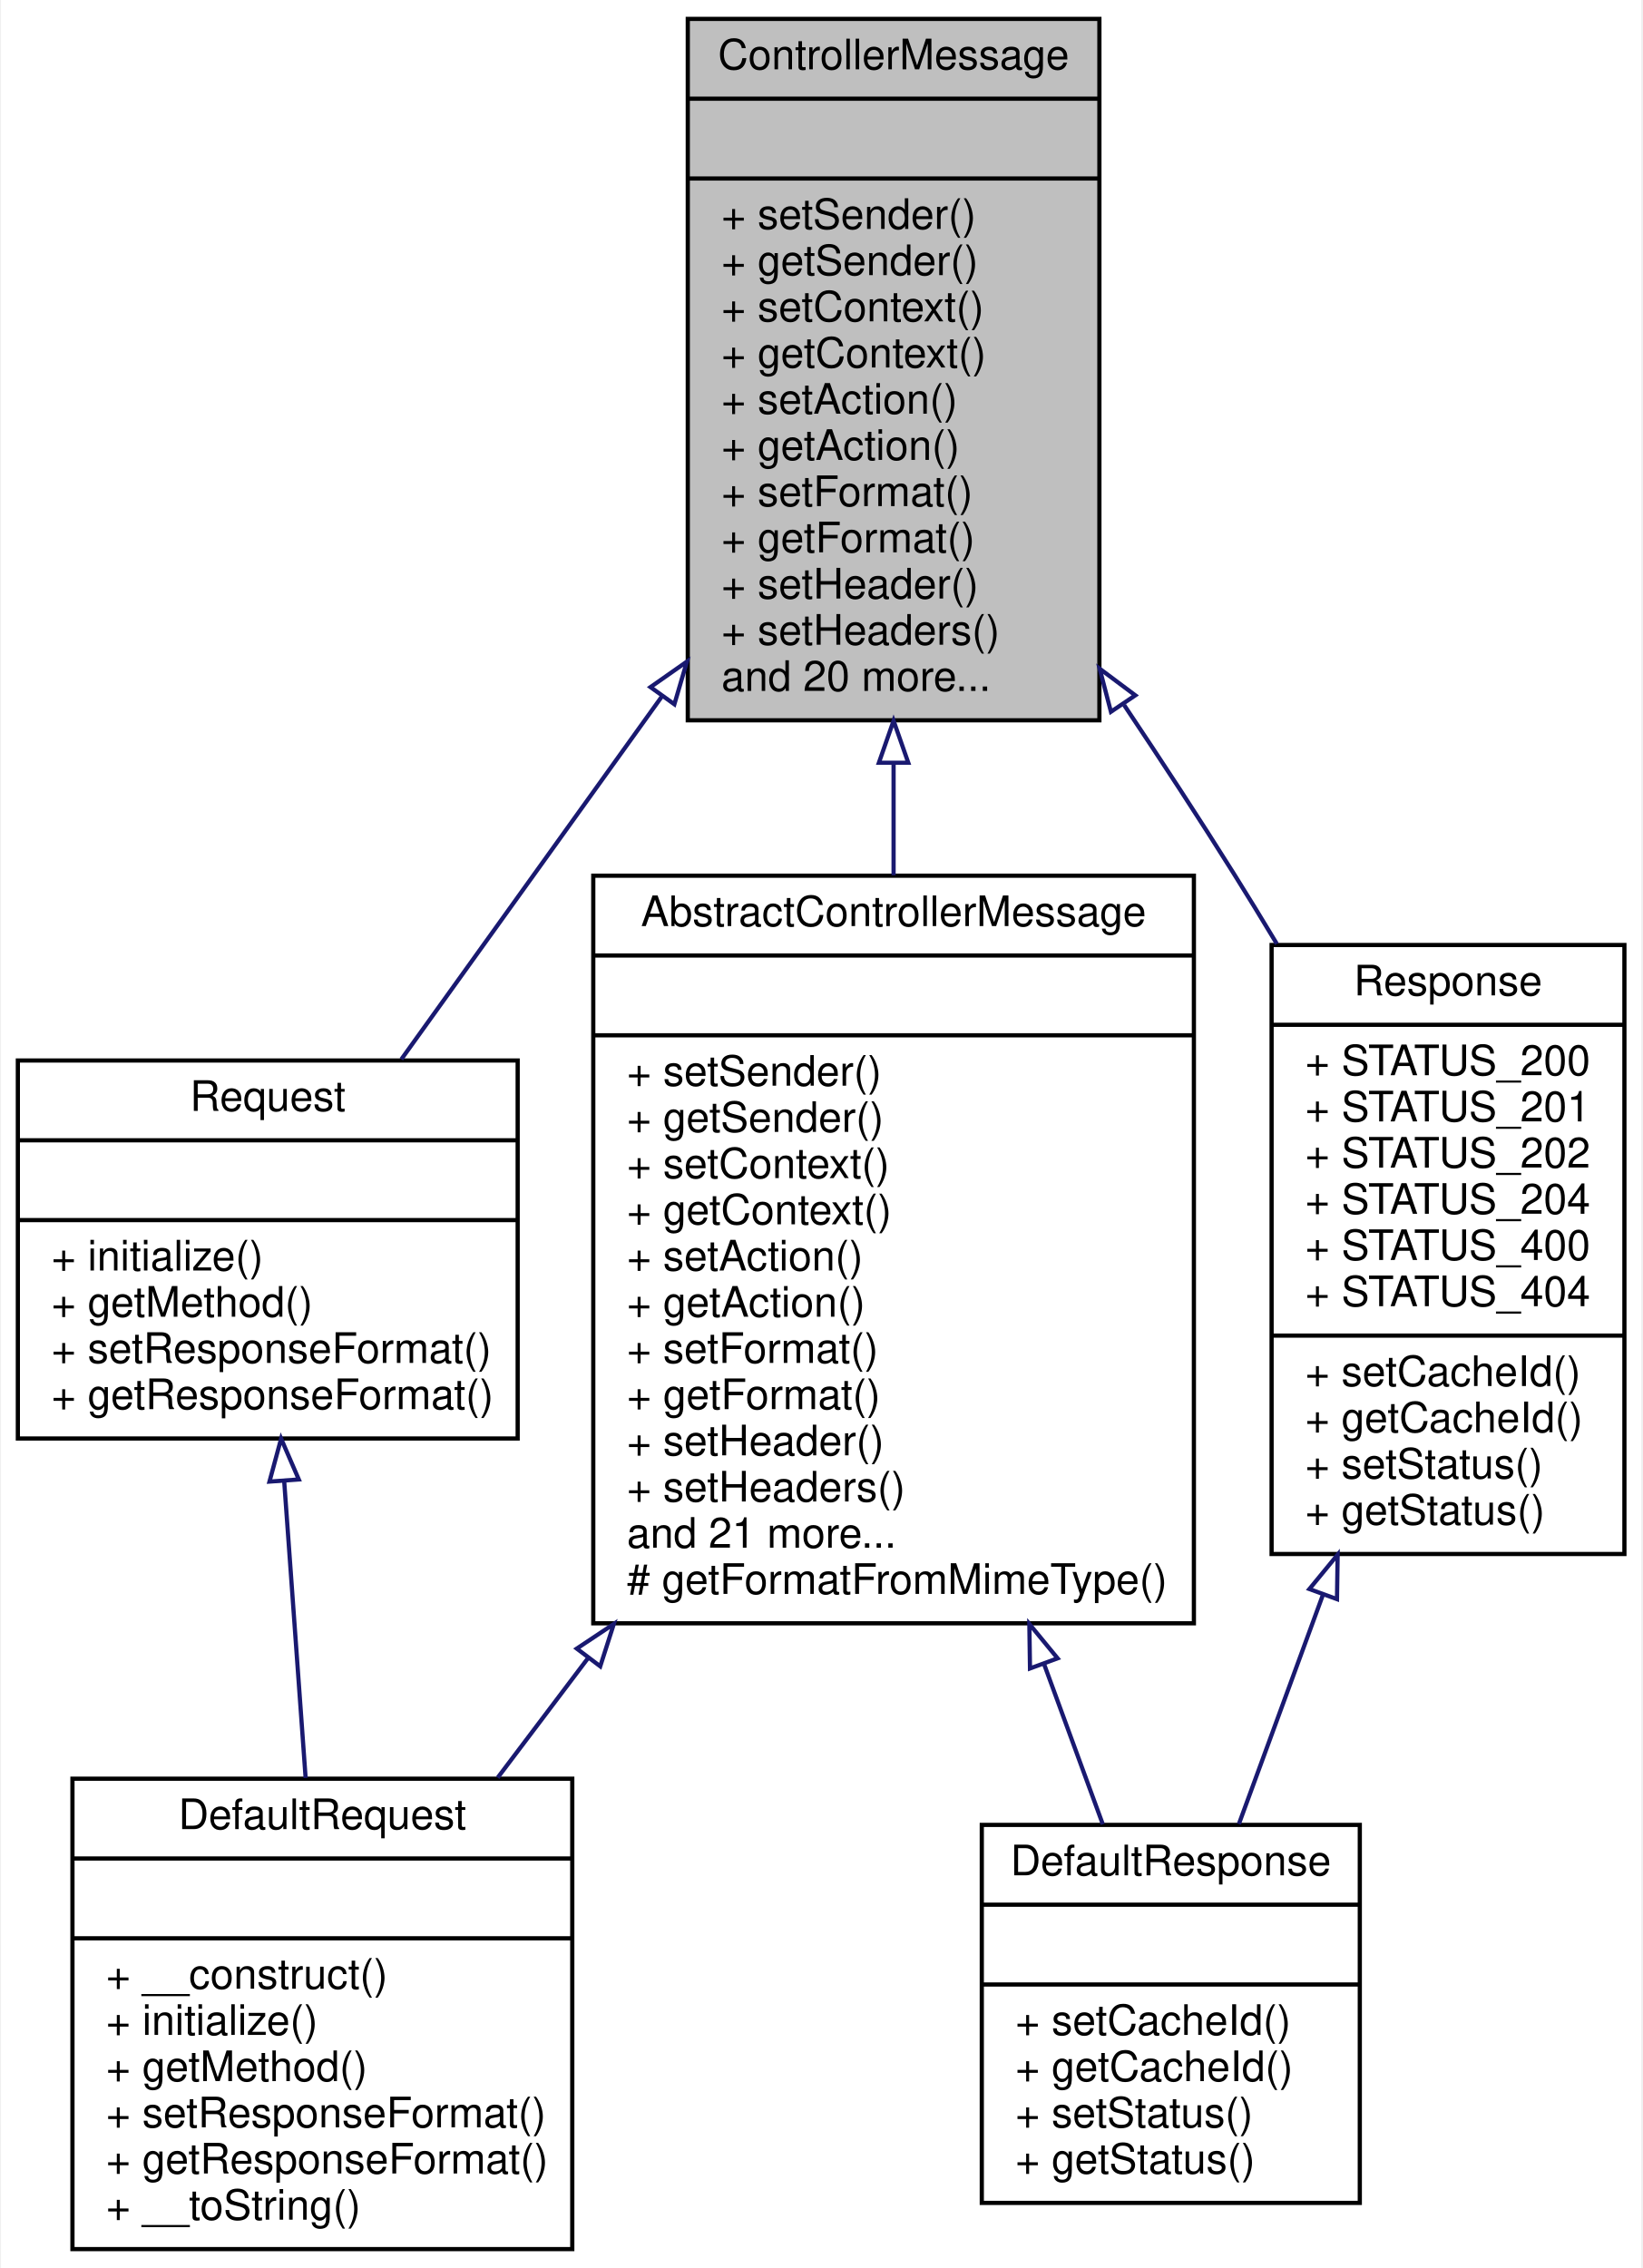
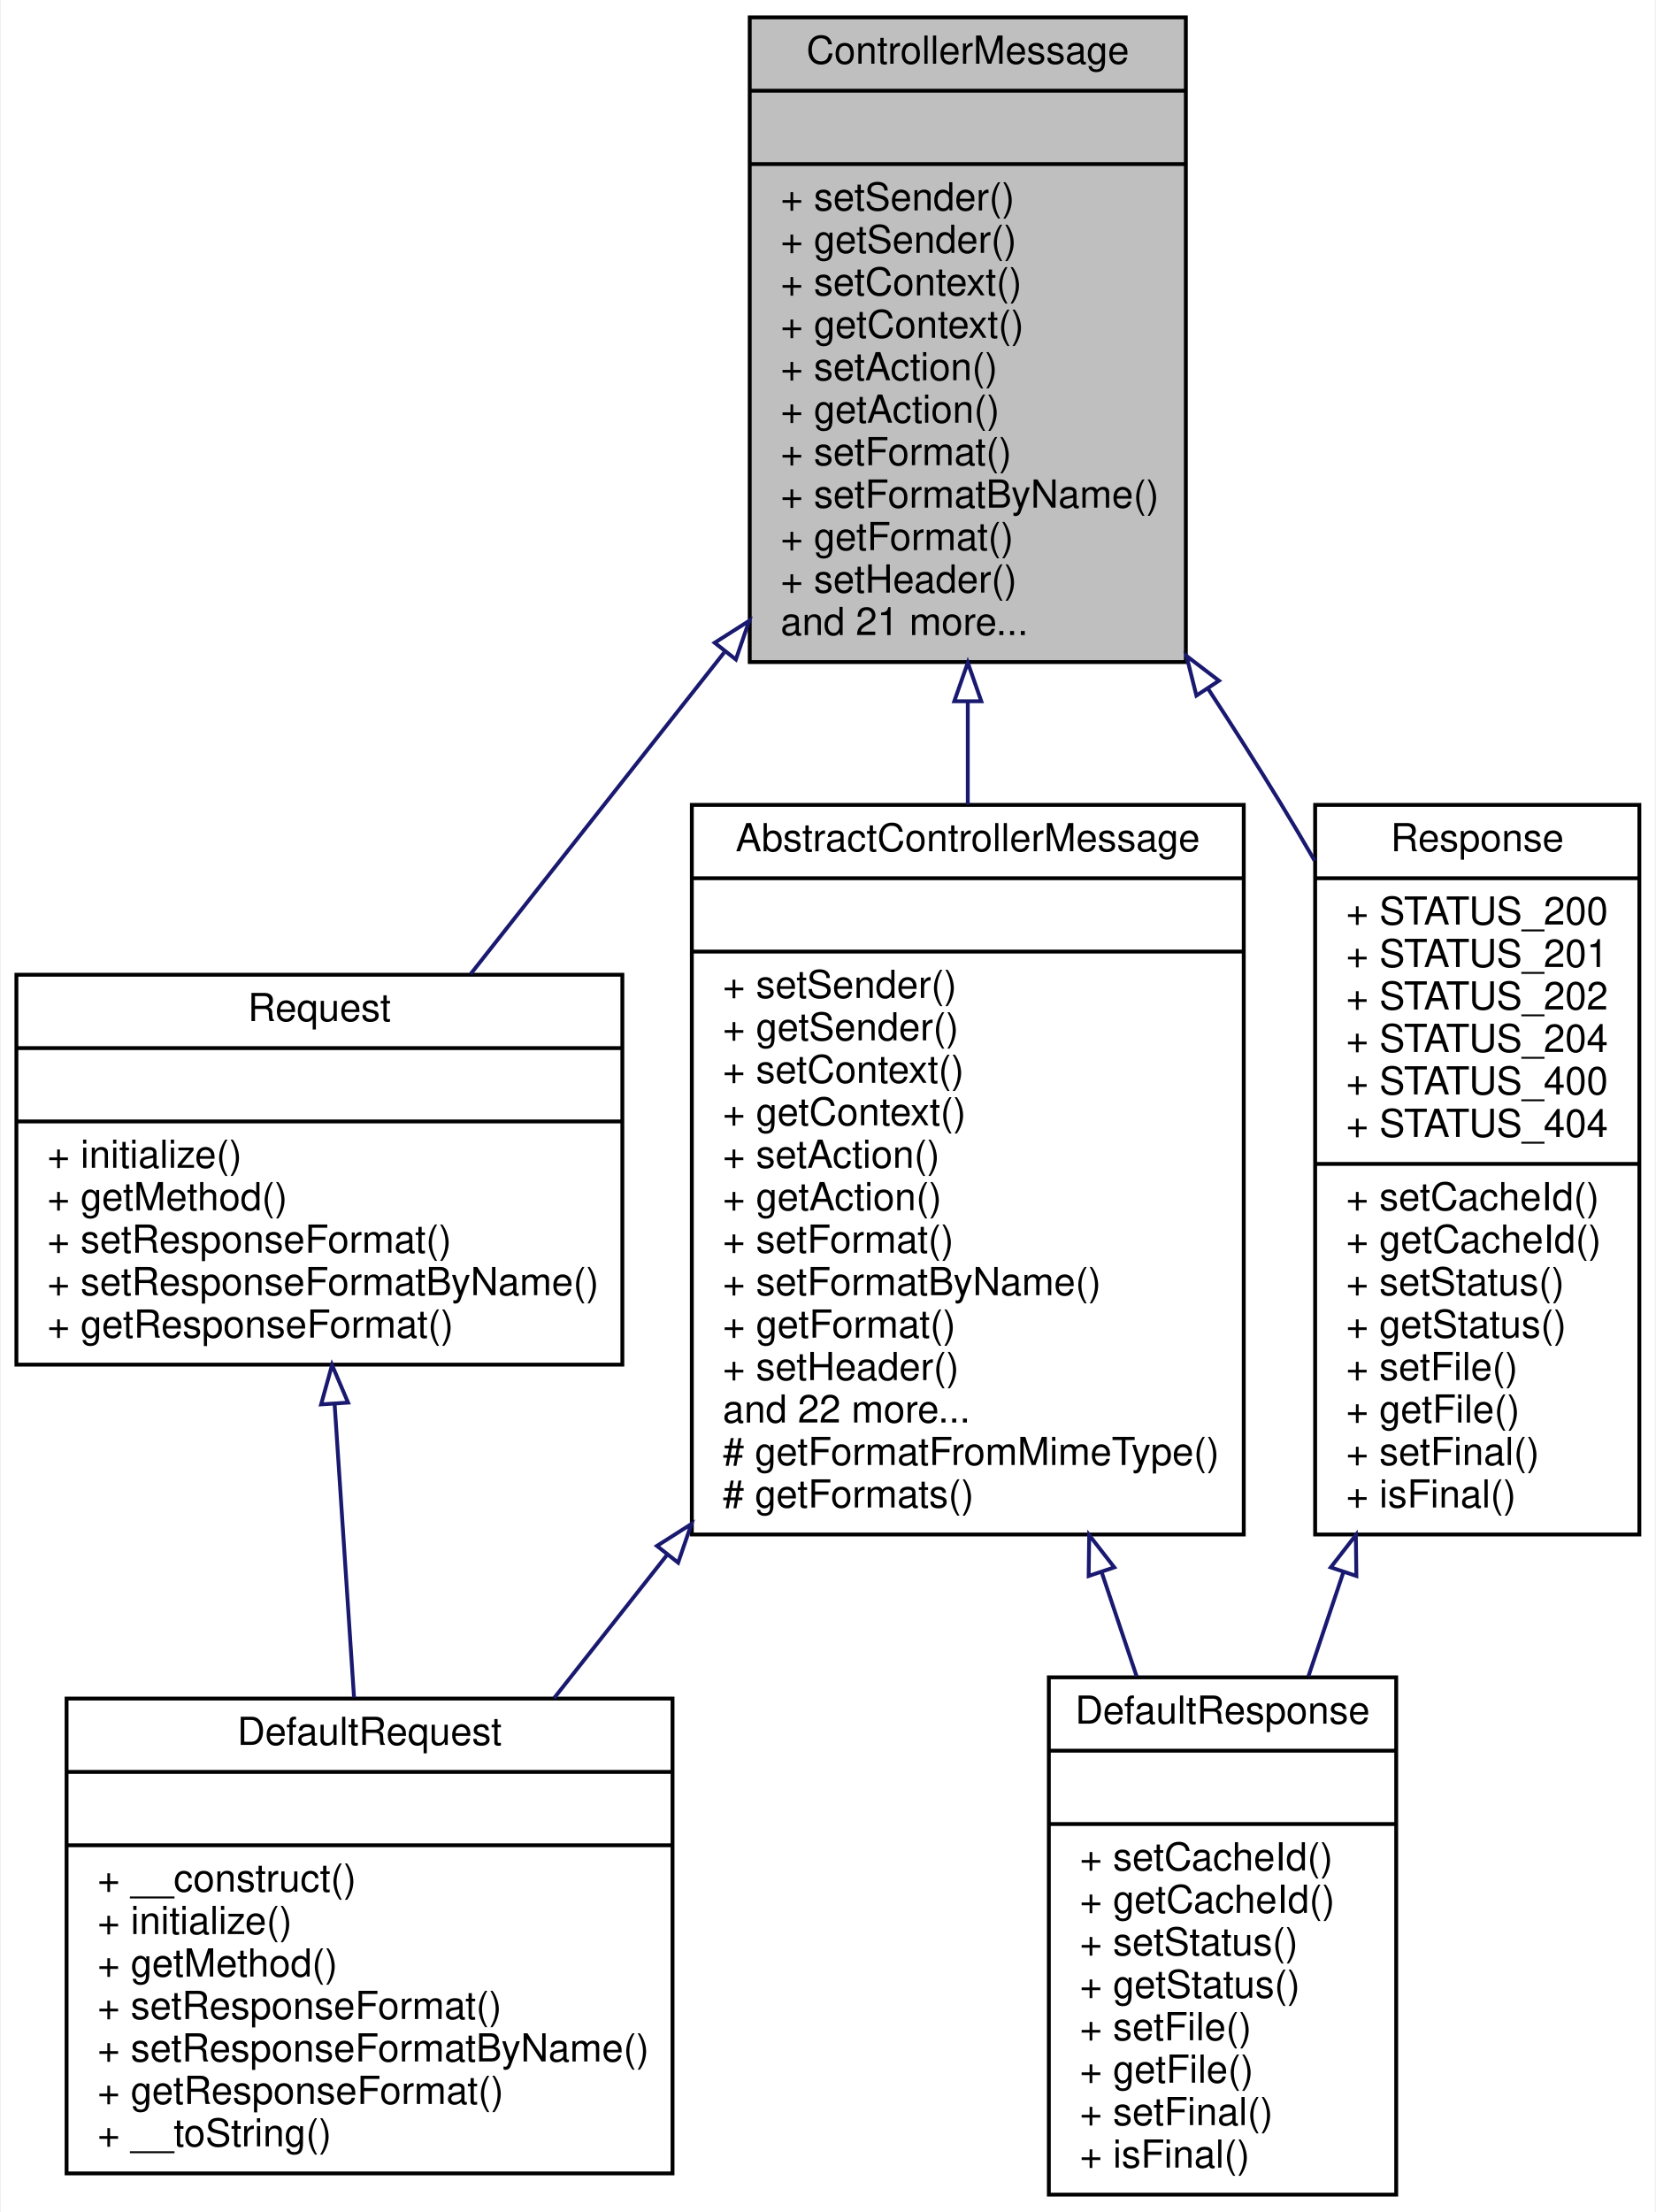
- <svg xmlns="http://www.w3.org/2000/svg" xmlns:xlink="http://www.w3.org/1999/xlink" width="391pt" height="540pt" viewBox="0.00 0.00 390.50 540.00">
-   <g id="graph0" class="graph" transform="scale(1 1) rotate(0) translate(4 536)">
-     <polygon fill="white" stroke="none" points="-4,4 -4,-536 386.5,-536 386.5,4 -4,4" />
+ <svg xmlns="http://www.w3.org/2000/svg" xmlns:xlink="http://www.w3.org/1999/xlink" width="429pt" height="573pt" viewBox="0.00 0.00 428.50 573.00">
+   <g id="graph0" class="graph" transform="scale(1 1) rotate(0) translate(4 569)">
+     <polygon fill="white" stroke="none" points="-4,4 -4,-569 424.5,-569 424.5,4 -4,4" />
    <g id="node1" class="node">
-       <polygon fill="#bfbfbf" stroke="black" points="159.5,-364.5 159.5,-531.5 257.5,-531.5 257.5,-364.5 159.5,-364.5" />
-       <text text-anchor="middle" x="208.5" y="-519.5" font-family="Helvetica,sans-Serif" font-size="10.00">ControllerMessage</text>
-       <polyline fill="none" stroke="black" points="159.5,-512.5 257.5,-512.5 " />
-       <text text-anchor="middle" x="208.5" y="-500.5" font-family="Helvetica,sans-Serif" font-size="10.00"> </text>
-       <polyline fill="none" stroke="black" points="159.5,-493.5 257.5,-493.5 " />
-       <text text-anchor="start" x="167.5" y="-481.5" font-family="Helvetica,sans-Serif" font-size="10.00">+ setSender()</text>
-       <text text-anchor="start" x="167.5" y="-470.5" font-family="Helvetica,sans-Serif" font-size="10.00">+ getSender()</text>
-       <text text-anchor="start" x="167.5" y="-459.5" font-family="Helvetica,sans-Serif" font-size="10.00">+ setContext()</text>
-       <text text-anchor="start" x="167.5" y="-448.5" font-family="Helvetica,sans-Serif" font-size="10.00">+ getContext()</text>
-       <text text-anchor="start" x="167.5" y="-437.5" font-family="Helvetica,sans-Serif" font-size="10.00">+ setAction()</text>
-       <text text-anchor="start" x="167.5" y="-426.5" font-family="Helvetica,sans-Serif" font-size="10.00">+ getAction()</text>
-       <text text-anchor="start" x="167.5" y="-415.5" font-family="Helvetica,sans-Serif" font-size="10.00">+ setFormat()</text>
-       <text text-anchor="start" x="167.5" y="-404.5" font-family="Helvetica,sans-Serif" font-size="10.00">+ getFormat()</text>
-       <text text-anchor="start" x="167.5" y="-393.5" font-family="Helvetica,sans-Serif" font-size="10.00">+ setHeader()</text>
-       <text text-anchor="start" x="167.5" y="-382.5" font-family="Helvetica,sans-Serif" font-size="10.00">+ setHeaders()</text>
-       <text text-anchor="start" x="167.5" y="-371.5" font-family="Helvetica,sans-Serif" font-size="10.00">and 20 more...</text>
+       <polygon fill="#bfbfbf" stroke="black" points="190,-397.5 190,-564.5 303,-564.5 303,-397.5 190,-397.5" />
+       <text text-anchor="middle" x="246.5" y="-552.5" font-family="Helvetica,sans-Serif" font-size="10.00">ControllerMessage</text>
+       <polyline fill="none" stroke="black" points="190,-545.5 303,-545.5 " />
+       <text text-anchor="middle" x="246.5" y="-533.5" font-family="Helvetica,sans-Serif" font-size="10.00"> </text>
+       <polyline fill="none" stroke="black" points="190,-526.5 303,-526.5 " />
+       <text text-anchor="start" x="198" y="-514.5" font-family="Helvetica,sans-Serif" font-size="10.00">+ setSender()</text>
+       <text text-anchor="start" x="198" y="-503.5" font-family="Helvetica,sans-Serif" font-size="10.00">+ getSender()</text>
+       <text text-anchor="start" x="198" y="-492.5" font-family="Helvetica,sans-Serif" font-size="10.00">+ setContext()</text>
+       <text text-anchor="start" x="198" y="-481.5" font-family="Helvetica,sans-Serif" font-size="10.00">+ getContext()</text>
+       <text text-anchor="start" x="198" y="-470.5" font-family="Helvetica,sans-Serif" font-size="10.00">+ setAction()</text>
+       <text text-anchor="start" x="198" y="-459.5" font-family="Helvetica,sans-Serif" font-size="10.00">+ getAction()</text>
+       <text text-anchor="start" x="198" y="-448.5" font-family="Helvetica,sans-Serif" font-size="10.00">+ setFormat()</text>
+       <text text-anchor="start" x="198" y="-437.5" font-family="Helvetica,sans-Serif" font-size="10.00">+ setFormatByName()</text>
+       <text text-anchor="start" x="198" y="-426.5" font-family="Helvetica,sans-Serif" font-size="10.00">+ getFormat()</text>
+       <text text-anchor="start" x="198" y="-415.5" font-family="Helvetica,sans-Serif" font-size="10.00">+ setHeader()</text>
+       <text text-anchor="start" x="198" y="-404.5" font-family="Helvetica,sans-Serif" font-size="10.00">and 21 more...</text>
    </g>
    <g id="node2" class="node">
      <g id="a_node2">
        <a xlink:href="classwcmf_1_1lib_1_1presentation_1_1impl_1_1_abstract_controller_message.html" target="_top" xlink:title="AbstractControllerMessage is the base class for request/response implementations. ...">
-           <polygon fill="white" stroke="black" points="137,-149.5 137,-327.5 280,-327.5 280,-149.5 137,-149.5" />
-           <text text-anchor="middle" x="208.5" y="-315.5" font-family="Helvetica,sans-Serif" font-size="10.00">AbstractControllerMessage</text>
-           <polyline fill="none" stroke="black" points="137,-308.5 280,-308.5 " />
-           <text text-anchor="middle" x="208.5" y="-296.5" font-family="Helvetica,sans-Serif" font-size="10.00"> </text>
-           <polyline fill="none" stroke="black" points="137,-289.5 280,-289.5 " />
-           <text text-anchor="start" x="145" y="-277.5" font-family="Helvetica,sans-Serif" font-size="10.00">+ setSender()</text>
-           <text text-anchor="start" x="145" y="-266.5" font-family="Helvetica,sans-Serif" font-size="10.00">+ getSender()</text>
-           <text text-anchor="start" x="145" y="-255.5" font-family="Helvetica,sans-Serif" font-size="10.00">+ setContext()</text>
-           <text text-anchor="start" x="145" y="-244.5" font-family="Helvetica,sans-Serif" font-size="10.00">+ getContext()</text>
-           <text text-anchor="start" x="145" y="-233.5" font-family="Helvetica,sans-Serif" font-size="10.00">+ setAction()</text>
-           <text text-anchor="start" x="145" y="-222.5" font-family="Helvetica,sans-Serif" font-size="10.00">+ getAction()</text>
-           <text text-anchor="start" x="145" y="-211.5" font-family="Helvetica,sans-Serif" font-size="10.00">+ setFormat()</text>
-           <text text-anchor="start" x="145" y="-200.5" font-family="Helvetica,sans-Serif" font-size="10.00">+ getFormat()</text>
-           <text text-anchor="start" x="145" y="-189.5" font-family="Helvetica,sans-Serif" font-size="10.00">+ setHeader()</text>
-           <text text-anchor="start" x="145" y="-178.5" font-family="Helvetica,sans-Serif" font-size="10.00">+ setHeaders()</text>
-           <text text-anchor="start" x="145" y="-167.5" font-family="Helvetica,sans-Serif" font-size="10.00">and 21 more...</text>
-           <text text-anchor="start" x="145" y="-156.5" font-family="Helvetica,sans-Serif" font-size="10.00"># getFormatFromMimeType()</text>
+           <polygon fill="white" stroke="black" points="175,-171.5 175,-360.5 318,-360.5 318,-171.5 175,-171.5" />
+           <text text-anchor="middle" x="246.5" y="-348.5" font-family="Helvetica,sans-Serif" font-size="10.00">AbstractControllerMessage</text>
+           <polyline fill="none" stroke="black" points="175,-341.5 318,-341.5 " />
+           <text text-anchor="middle" x="246.5" y="-329.5" font-family="Helvetica,sans-Serif" font-size="10.00"> </text>
+           <polyline fill="none" stroke="black" points="175,-322.5 318,-322.5 " />
+           <text text-anchor="start" x="183" y="-310.5" font-family="Helvetica,sans-Serif" font-size="10.00">+ setSender()</text>
+           <text text-anchor="start" x="183" y="-299.5" font-family="Helvetica,sans-Serif" font-size="10.00">+ getSender()</text>
+           <text text-anchor="start" x="183" y="-288.5" font-family="Helvetica,sans-Serif" font-size="10.00">+ setContext()</text>
+           <text text-anchor="start" x="183" y="-277.5" font-family="Helvetica,sans-Serif" font-size="10.00">+ getContext()</text>
+           <text text-anchor="start" x="183" y="-266.5" font-family="Helvetica,sans-Serif" font-size="10.00">+ setAction()</text>
+           <text text-anchor="start" x="183" y="-255.5" font-family="Helvetica,sans-Serif" font-size="10.00">+ getAction()</text>
+           <text text-anchor="start" x="183" y="-244.5" font-family="Helvetica,sans-Serif" font-size="10.00">+ setFormat()</text>
+           <text text-anchor="start" x="183" y="-233.5" font-family="Helvetica,sans-Serif" font-size="10.00">+ setFormatByName()</text>
+           <text text-anchor="start" x="183" y="-222.5" font-family="Helvetica,sans-Serif" font-size="10.00">+ getFormat()</text>
+           <text text-anchor="start" x="183" y="-211.5" font-family="Helvetica,sans-Serif" font-size="10.00">+ setHeader()</text>
+           <text text-anchor="start" x="183" y="-200.5" font-family="Helvetica,sans-Serif" font-size="10.00">and 22 more...</text>
+           <text text-anchor="start" x="183" y="-189.5" font-family="Helvetica,sans-Serif" font-size="10.00"># getFormatFromMimeType()</text>
+           <text text-anchor="start" x="183" y="-178.5" font-family="Helvetica,sans-Serif" font-size="10.00"># getFormats()</text>
        </a>
      </g>
    </g>
    <g id="edge1" class="edge">
-       <path fill="none" stroke="midnightblue" d="M208.5,-354.111C208.5,-345.297 208.5,-336.378 208.5,-327.61" />
-       <polygon fill="none" stroke="midnightblue" points="205,-354.394 208.5,-364.394 212,-354.394 205,-354.394" />
+       <path fill="none" stroke="midnightblue" d="M246.5,-387.094C246.5,-378.301 246.5,-369.382 246.5,-360.583" />
+       <polygon fill="none" stroke="midnightblue" points="243,-387.344 246.5,-397.344 250,-387.344 243,-387.344" />
    </g>
    <g id="node5" class="node">
      <g id="a_node5">
        <a xlink:href="interfacewcmf_1_1lib_1_1presentation_1_1_request.html" target="_top" xlink:title="Request holds the request values that are used as input to Controller instances. ">
-           <polygon fill="white" stroke="black" points="0,-193.5 0,-283.5 119,-283.5 119,-193.5 0,-193.5" />
-           <text text-anchor="middle" x="59.5" y="-271.5" font-family="Helvetica,sans-Serif" font-size="10.00">Request</text>
-           <polyline fill="none" stroke="black" points="0,-264.5 119,-264.5 " />
-           <text text-anchor="middle" x="59.5" y="-252.5" font-family="Helvetica,sans-Serif" font-size="10.00"> </text>
-           <polyline fill="none" stroke="black" points="0,-245.5 119,-245.5 " />
-           <text text-anchor="start" x="8" y="-233.5" font-family="Helvetica,sans-Serif" font-size="10.00">+ initialize()</text>
-           <text text-anchor="start" x="8" y="-222.5" font-family="Helvetica,sans-Serif" font-size="10.00">+ getMethod()</text>
-           <text text-anchor="start" x="8" y="-211.5" font-family="Helvetica,sans-Serif" font-size="10.00">+ setResponseFormat()</text>
-           <text text-anchor="start" x="8" y="-200.5" font-family="Helvetica,sans-Serif" font-size="10.00">+ getResponseFormat()</text>
+           <polygon fill="white" stroke="black" points="0,-215.5 0,-316.5 157,-316.5 157,-215.5 0,-215.5" />
+           <text text-anchor="middle" x="78.5" y="-304.5" font-family="Helvetica,sans-Serif" font-size="10.00">Request</text>
+           <polyline fill="none" stroke="black" points="0,-297.5 157,-297.5 " />
+           <text text-anchor="middle" x="78.5" y="-285.5" font-family="Helvetica,sans-Serif" font-size="10.00"> </text>
+           <polyline fill="none" stroke="black" points="0,-278.5 157,-278.5 " />
+           <text text-anchor="start" x="8" y="-266.5" font-family="Helvetica,sans-Serif" font-size="10.00">+ initialize()</text>
+           <text text-anchor="start" x="8" y="-255.5" font-family="Helvetica,sans-Serif" font-size="10.00">+ getMethod()</text>
+           <text text-anchor="start" x="8" y="-244.5" font-family="Helvetica,sans-Serif" font-size="10.00">+ setResponseFormat()</text>
+           <text text-anchor="start" x="8" y="-233.5" font-family="Helvetica,sans-Serif" font-size="10.00">+ setResponseFormatByName()</text>
+           <text text-anchor="start" x="8" y="-222.5" font-family="Helvetica,sans-Serif" font-size="10.00">+ getResponseFormat()</text>
        </a>
      </g>
    </g>
    <g id="edge4" class="edge">
-       <path fill="none" stroke="midnightblue" d="M153.459,-370.349C132.525,-341.196 109.387,-308.973 91.31,-283.799" />
-       <polygon fill="none" stroke="midnightblue" points="150.623,-372.4 159.299,-378.482 156.309,-368.317 150.623,-372.4" />
+       <path fill="none" stroke="midnightblue" d="M183.391,-399.987C161.333,-372.021 137.223,-341.452 117.686,-316.682" />
+       <polygon fill="none" stroke="midnightblue" points="180.916,-402.501 189.857,-408.185 186.412,-398.166 180.916,-402.501" />
    </g>
    <g id="node6" class="node">
      <g id="a_node6">
        <a xlink:href="interfacewcmf_1_1lib_1_1presentation_1_1_response.html" target="_top" xlink:title="Response holds the response values that are used as output from Controller instances. ">
-           <polygon fill="white" stroke="black" points="298.5,-166 298.5,-311 382.5,-311 382.5,-166 298.5,-166" />
-           <text text-anchor="middle" x="340.5" y="-299" font-family="Helvetica,sans-Serif" font-size="10.00">Response</text>
-           <polyline fill="none" stroke="black" points="298.5,-292 382.5,-292 " />
-           <text text-anchor="start" x="306.5" y="-280" font-family="Helvetica,sans-Serif" font-size="10.00">+ STATUS_200</text>
-           <text text-anchor="start" x="306.5" y="-269" font-family="Helvetica,sans-Serif" font-size="10.00">+ STATUS_201</text>
-           <text text-anchor="start" x="306.5" y="-258" font-family="Helvetica,sans-Serif" font-size="10.00">+ STATUS_202</text>
-           <text text-anchor="start" x="306.5" y="-247" font-family="Helvetica,sans-Serif" font-size="10.00">+ STATUS_204</text>
-           <text text-anchor="start" x="306.5" y="-236" font-family="Helvetica,sans-Serif" font-size="10.00">+ STATUS_400</text>
-           <text text-anchor="start" x="306.5" y="-225" font-family="Helvetica,sans-Serif" font-size="10.00">+ STATUS_404</text>
-           <polyline fill="none" stroke="black" points="298.5,-218 382.5,-218 " />
-           <text text-anchor="start" x="306.5" y="-206" font-family="Helvetica,sans-Serif" font-size="10.00">+ setCacheId()</text>
-           <text text-anchor="start" x="306.5" y="-195" font-family="Helvetica,sans-Serif" font-size="10.00">+ getCacheId()</text>
-           <text text-anchor="start" x="306.5" y="-184" font-family="Helvetica,sans-Serif" font-size="10.00">+ setStatus()</text>
-           <text text-anchor="start" x="306.5" y="-173" font-family="Helvetica,sans-Serif" font-size="10.00">+ getStatus()</text>
+           <polygon fill="white" stroke="black" points="336.5,-171.5 336.5,-360.5 420.5,-360.5 420.5,-171.5 336.5,-171.5" />
+           <text text-anchor="middle" x="378.5" y="-348.5" font-family="Helvetica,sans-Serif" font-size="10.00">Response</text>
+           <polyline fill="none" stroke="black" points="336.5,-341.5 420.5,-341.5 " />
+           <text text-anchor="start" x="344.5" y="-329.5" font-family="Helvetica,sans-Serif" font-size="10.00">+ STATUS_200</text>
+           <text text-anchor="start" x="344.5" y="-318.5" font-family="Helvetica,sans-Serif" font-size="10.00">+ STATUS_201</text>
+           <text text-anchor="start" x="344.5" y="-307.5" font-family="Helvetica,sans-Serif" font-size="10.00">+ STATUS_202</text>
+           <text text-anchor="start" x="344.5" y="-296.5" font-family="Helvetica,sans-Serif" font-size="10.00">+ STATUS_204</text>
+           <text text-anchor="start" x="344.5" y="-285.5" font-family="Helvetica,sans-Serif" font-size="10.00">+ STATUS_400</text>
+           <text text-anchor="start" x="344.5" y="-274.5" font-family="Helvetica,sans-Serif" font-size="10.00">+ STATUS_404</text>
+           <polyline fill="none" stroke="black" points="336.5,-267.5 420.5,-267.5 " />
+           <text text-anchor="start" x="344.5" y="-255.5" font-family="Helvetica,sans-Serif" font-size="10.00">+ setCacheId()</text>
+           <text text-anchor="start" x="344.5" y="-244.5" font-family="Helvetica,sans-Serif" font-size="10.00">+ getCacheId()</text>
+           <text text-anchor="start" x="344.5" y="-233.5" font-family="Helvetica,sans-Serif" font-size="10.00">+ setStatus()</text>
+           <text text-anchor="start" x="344.5" y="-222.5" font-family="Helvetica,sans-Serif" font-size="10.00">+ getStatus()</text>
+           <text text-anchor="start" x="344.5" y="-211.5" font-family="Helvetica,sans-Serif" font-size="10.00">+ setFile()</text>
+           <text text-anchor="start" x="344.5" y="-200.5" font-family="Helvetica,sans-Serif" font-size="10.00">+ getFile()</text>
+           <text text-anchor="start" x="344.5" y="-189.5" font-family="Helvetica,sans-Serif" font-size="10.00">+ setFinal()</text>
+           <text text-anchor="start" x="344.5" y="-178.5" font-family="Helvetica,sans-Serif" font-size="10.00">+ isFinal()</text>
        </a>
      </g>
    </g>
    <g id="edge6" class="edge">
-       <path fill="none" stroke="midnightblue" d="M263.392,-368.131C272.289,-354.845 281.275,-341.112 289.5,-328 292.892,-322.592 296.339,-316.955 299.758,-311.26" />
-       <polygon fill="none" stroke="midnightblue" points="260.247,-366.535 257.567,-376.786 266.054,-370.444 260.247,-366.535" />
+       <path fill="none" stroke="midnightblue" d="M308.838,-390.47C315.28,-380.615 321.615,-370.656 327.5,-361 330.447,-356.165 333.416,-351.147 336.36,-346.059" />
+       <polygon fill="none" stroke="midnightblue" points="305.736,-388.817 303.158,-399.093 311.581,-392.668 305.736,-388.817" />
    </g>
    <g id="node3" class="node">
      <g id="a_node3">
        <a xlink:href="classwcmf_1_1lib_1_1presentation_1_1impl_1_1_default_request.html" target="_top" xlink:title="Default Request implementation. ">
-           <polygon fill="white" stroke="black" points="13,-0.5 13,-112.5 132,-112.5 132,-0.5 13,-0.5" />
-           <text text-anchor="middle" x="72.5" y="-100.5" font-family="Helvetica,sans-Serif" font-size="10.00">DefaultRequest</text>
-           <polyline fill="none" stroke="black" points="13,-93.5 132,-93.5 " />
-           <text text-anchor="middle" x="72.5" y="-81.5" font-family="Helvetica,sans-Serif" font-size="10.00"> </text>
-           <polyline fill="none" stroke="black" points="13,-74.5 132,-74.5 " />
-           <text text-anchor="start" x="21" y="-62.5" font-family="Helvetica,sans-Serif" font-size="10.00">+ __construct()</text>
-           <text text-anchor="start" x="21" y="-51.5" font-family="Helvetica,sans-Serif" font-size="10.00">+ initialize()</text>
-           <text text-anchor="start" x="21" y="-40.5" font-family="Helvetica,sans-Serif" font-size="10.00">+ getMethod()</text>
-           <text text-anchor="start" x="21" y="-29.5" font-family="Helvetica,sans-Serif" font-size="10.00">+ setResponseFormat()</text>
-           <text text-anchor="start" x="21" y="-18.5" font-family="Helvetica,sans-Serif" font-size="10.00">+ getResponseFormat()</text>
-           <text text-anchor="start" x="21" y="-7.5" font-family="Helvetica,sans-Serif" font-size="10.00">+ __toString()</text>
+           <polygon fill="white" stroke="black" points="13,-6 13,-129 170,-129 170,-6 13,-6" />
+           <text text-anchor="middle" x="91.5" y="-117" font-family="Helvetica,sans-Serif" font-size="10.00">DefaultRequest</text>
+           <polyline fill="none" stroke="black" points="13,-110 170,-110 " />
+           <text text-anchor="middle" x="91.5" y="-98" font-family="Helvetica,sans-Serif" font-size="10.00"> </text>
+           <polyline fill="none" stroke="black" points="13,-91 170,-91 " />
+           <text text-anchor="start" x="21" y="-79" font-family="Helvetica,sans-Serif" font-size="10.00">+ __construct()</text>
+           <text text-anchor="start" x="21" y="-68" font-family="Helvetica,sans-Serif" font-size="10.00">+ initialize()</text>
+           <text text-anchor="start" x="21" y="-57" font-family="Helvetica,sans-Serif" font-size="10.00">+ getMethod()</text>
+           <text text-anchor="start" x="21" y="-46" font-family="Helvetica,sans-Serif" font-size="10.00">+ setResponseFormat()</text>
+           <text text-anchor="start" x="21" y="-35" font-family="Helvetica,sans-Serif" font-size="10.00">+ setResponseFormatByName()</text>
+           <text text-anchor="start" x="21" y="-24" font-family="Helvetica,sans-Serif" font-size="10.00">+ getResponseFormat()</text>
+           <text text-anchor="start" x="21" y="-13" font-family="Helvetica,sans-Serif" font-size="10.00">+ __toString()</text>
        </a>
      </g>
    </g>
    <g id="edge2" class="edge">
-       <path fill="none" stroke="midnightblue" d="M135.714,-141.165C128.367,-131.442 121.096,-121.818 114.245,-112.75" />
-       <polygon fill="none" stroke="midnightblue" points="133.074,-143.477 141.894,-149.346 138.659,-139.257 133.074,-143.477" />
+       <path fill="none" stroke="midnightblue" d="M168.67,-166.332C158.66,-153.642 148.657,-140.96 139.329,-129.135" />
+       <polygon fill="none" stroke="midnightblue" points="165.957,-168.544 174.898,-174.227 171.453,-164.208 165.957,-168.544" />
    </g>
    <g id="node4" class="node">
      <g id="a_node4">
        <a xlink:href="classwcmf_1_1lib_1_1presentation_1_1impl_1_1_default_response.html" target="_top" xlink:title="Default Response implementation. ">
-           <polygon fill="white" stroke="black" points="229.5,-11.5 229.5,-101.5 319.5,-101.5 319.5,-11.5 229.5,-11.5" />
-           <text text-anchor="middle" x="274.5" y="-89.5" font-family="Helvetica,sans-Serif" font-size="10.00">DefaultResponse</text>
-           <polyline fill="none" stroke="black" points="229.5,-82.5 319.5,-82.5 " />
-           <text text-anchor="middle" x="274.5" y="-70.5" font-family="Helvetica,sans-Serif" font-size="10.00"> </text>
-           <polyline fill="none" stroke="black" points="229.5,-63.5 319.5,-63.5 " />
-           <text text-anchor="start" x="237.5" y="-51.5" font-family="Helvetica,sans-Serif" font-size="10.00">+ setCacheId()</text>
-           <text text-anchor="start" x="237.5" y="-40.5" font-family="Helvetica,sans-Serif" font-size="10.00">+ getCacheId()</text>
-           <text text-anchor="start" x="237.5" y="-29.5" font-family="Helvetica,sans-Serif" font-size="10.00">+ setStatus()</text>
-           <text text-anchor="start" x="237.5" y="-18.5" font-family="Helvetica,sans-Serif" font-size="10.00">+ getStatus()</text>
+           <polygon fill="white" stroke="black" points="267.5,-0.5 267.5,-134.5 357.5,-134.5 357.5,-0.5 267.5,-0.5" />
+           <text text-anchor="middle" x="312.5" y="-122.5" font-family="Helvetica,sans-Serif" font-size="10.00">DefaultResponse</text>
+           <polyline fill="none" stroke="black" points="267.5,-115.5 357.5,-115.5 " />
+           <text text-anchor="middle" x="312.5" y="-103.5" font-family="Helvetica,sans-Serif" font-size="10.00"> </text>
+           <polyline fill="none" stroke="black" points="267.5,-96.5 357.5,-96.5 " />
+           <text text-anchor="start" x="275.5" y="-84.5" font-family="Helvetica,sans-Serif" font-size="10.00">+ setCacheId()</text>
+           <text text-anchor="start" x="275.5" y="-73.5" font-family="Helvetica,sans-Serif" font-size="10.00">+ getCacheId()</text>
+           <text text-anchor="start" x="275.5" y="-62.5" font-family="Helvetica,sans-Serif" font-size="10.00">+ setStatus()</text>
+           <text text-anchor="start" x="275.5" y="-51.5" font-family="Helvetica,sans-Serif" font-size="10.00">+ getStatus()</text>
+           <text text-anchor="start" x="275.5" y="-40.5" font-family="Helvetica,sans-Serif" font-size="10.00">+ setFile()</text>
+           <text text-anchor="start" x="275.5" y="-29.5" font-family="Helvetica,sans-Serif" font-size="10.00">+ getFile()</text>
+           <text text-anchor="start" x="275.5" y="-18.5" font-family="Helvetica,sans-Serif" font-size="10.00">+ setFinal()</text>
+           <text text-anchor="start" x="275.5" y="-7.5" font-family="Helvetica,sans-Serif" font-size="10.00">+ isFinal()</text>
        </a>
      </g>
    </g>
    <g id="edge3" class="edge">
-       <path fill="none" stroke="midnightblue" d="M244.38,-139.645C249.253,-126.356 254.041,-113.296 258.316,-101.638" />
-       <polygon fill="none" stroke="midnightblue" points="240.98,-138.752 240.823,-149.346 247.552,-141.162 240.98,-138.752" />
+       <path fill="none" stroke="midnightblue" d="M281.166,-161.791C284.245,-152.622 287.306,-143.511 290.239,-134.778" />
+       <polygon fill="none" stroke="midnightblue" points="277.82,-160.76 277.954,-171.354 284.456,-162.989 277.82,-160.76" />
    </g>
    <g id="edge5" class="edge">
-       <path fill="none" stroke="midnightblue" d="M63.403,-183.463C65.018,-161.093 66.89,-135.175 68.514,-112.685" />
-       <polygon fill="none" stroke="midnightblue" points="59.91,-183.241 62.68,-193.467 66.891,-183.745 59.91,-183.241" />
+       <path fill="none" stroke="midnightblue" d="M82.447,-205.341C84.04,-181.262 85.876,-153.506 87.477,-129.311" />
+       <polygon fill="none" stroke="midnightblue" points="78.948,-205.205 81.78,-215.415 85.933,-205.668 78.948,-205.205" />
    </g>
    <g id="edge7" class="edge">
-       <path fill="none" stroke="midnightblue" d="M310.753,-156.371C303.857,-137.564 296.77,-118.236 290.712,-101.714" />
-       <polygon fill="none" stroke="midnightblue" points="307.497,-157.658 314.225,-165.842 314.069,-155.248 307.497,-157.658" />
+       <path fill="none" stroke="midnightblue" d="M343.834,-161.791C340.755,-152.622 337.694,-143.511 334.761,-134.778" />
+       <polygon fill="none" stroke="midnightblue" points="340.544,-162.989 347.046,-171.354 347.18,-160.76 340.544,-162.989" />
    </g>
  </g>
</svg>
